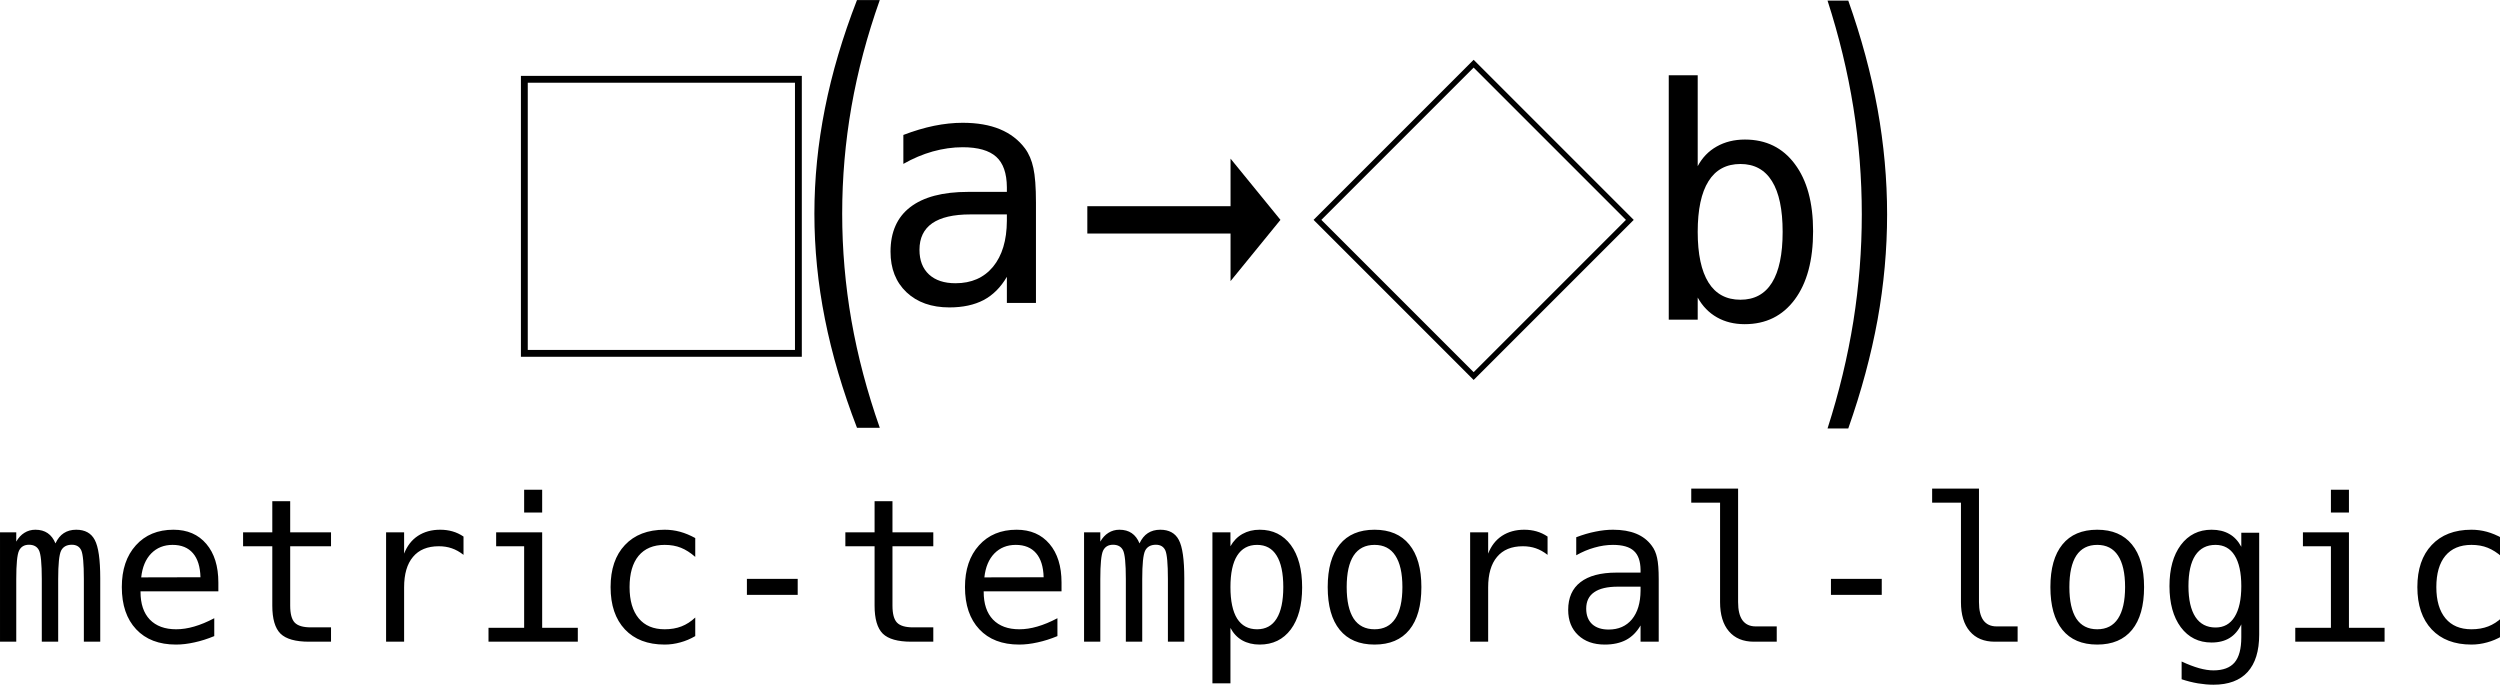
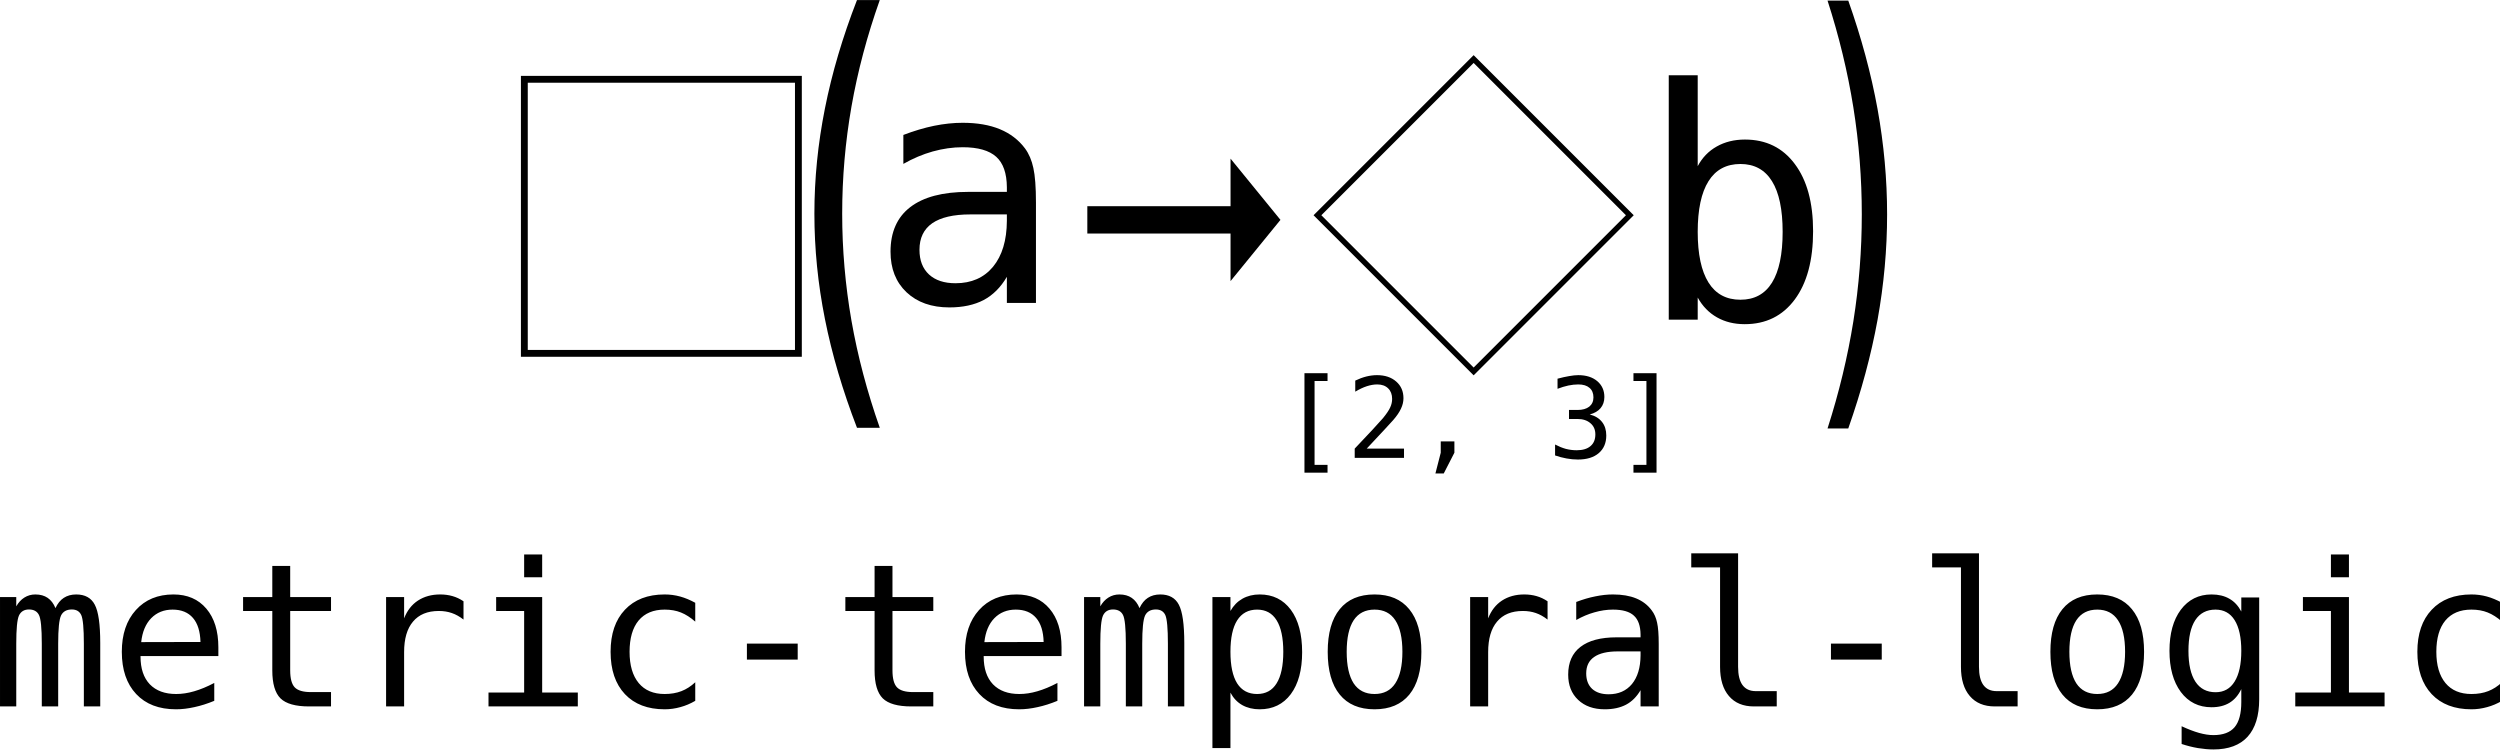
- <svg xmlns="http://www.w3.org/2000/svg" width="286.055mm" height="78.341mm" viewBox="0 0 286.055 78.341" version="1.1" id="svg8">
+ <svg xmlns="http://www.w3.org/2000/svg" width="286.055mm" height="85.749mm" viewBox="0 0 286.055 85.749" version="1.1" id="svg8">
  <defs id="defs2">
    <marker orient="auto" refY="0" refX="0" id="Arrow1Lend" style="overflow:visible">
      <path id="path4635" d="M 0,0 5,-5 -12.5,0 5,5 Z" style="fill:#000000;fill-opacity:1;fill-rule:evenodd;stroke:#000000;stroke-width:1pt;stroke-opacity:1" transform="matrix(-0.8,0,0,-0.8,-10,0)" />
    </marker>
  </defs>
  <g id="layer1" transform="translate(43.00096,-47.78621)">
    <rect style="fill:none;fill-opacity:1;stroke:#000000;stroke-width:0.783;stroke-linecap:butt;stroke-miterlimit:4;stroke-dasharray:none;stroke-dashoffset:0;stroke-opacity:1" id="rect53" width="31.358" height="31.358" x="16.995" y="56.86" />
-     <rect style="fill:none;fill-opacity:1;stroke:#000000;stroke-width:0.631;stroke-linecap:butt;stroke-miterlimit:4;stroke-dasharray:none;stroke-dashoffset:0;stroke-opacity:1" id="rect53-0" width="25.274" height="25.274" x="24.607" y="127.767" transform="rotate(-45)" />
+     <rect style="fill:none;fill-opacity:1;stroke:#000000;stroke-width:0.631;stroke-linecap:butt;stroke-miterlimit:4;stroke-dasharray:none;stroke-dashoffset:0;stroke-opacity:1" id="rect53-0" width="25.274" height="25.274" x="24.982" y="127.392" transform="rotate(-45)" />
    <text xml:space="preserve" style="font-style:normal;font-variant:normal;font-weight:normal;font-stretch:normal;font-size:42.857px;line-height:1.25;font-family:'DejaVu Sans Mono';-inkscape-font-specification:'DejaVu Sans Mono, Normal';font-variant-ligatures:normal;font-variant-caps:normal;font-variant-numeric:normal;font-feature-settings:normal;text-align:start;letter-spacing:0px;word-spacing:0px;writing-mode:lr-tb;text-anchor:start;fill:#000000;fill-opacity:1;stroke:none;stroke-width:3.214" x="55.423" y="69.789" id="text4586" transform="scale(0.7799225,1.282179)">
      <tspan id="tspan4584" x="55.423" y="69.789" style="stroke-width:3.214">(</tspan>
    </text>
    <text xml:space="preserve" style="font-style:normal;font-variant:normal;font-weight:normal;font-stretch:normal;font-size:40.901px;line-height:1.25;font-family:'DejaVu Sans Mono';-inkscape-font-specification:'DejaVu Sans Mono, Normal';font-variant-ligatures:normal;font-variant-caps:normal;font-variant-numeric:normal;font-feature-settings:normal;text-align:start;letter-spacing:0px;word-spacing:0px;writing-mode:lr-tb;text-anchor:start;fill:#000000;fill-opacity:1;stroke:none;stroke-width:3.068" x="-240.838" y="66.669" id="text4586-0" transform="scale(-0.7443283,1.343493)">
      <tspan id="tspan4584-4" x="-240.838" y="66.669" style="stroke-width:3.068">(</tspan>
    </text>
    <text xml:space="preserve" style="font-style:normal;font-variant:normal;font-weight:normal;font-stretch:normal;font-size:36.807px;line-height:1.25;font-family:'DejaVu Sans Mono';-inkscape-font-specification:'DejaVu Sans Mono, Normal';font-variant-ligatures:normal;font-variant-caps:normal;font-variant-numeric:normal;font-feature-settings:normal;text-align:start;letter-spacing:0px;word-spacing:0px;writing-mode:lr-tb;text-anchor:start;fill:#000000;fill-opacity:1;stroke:none;stroke-width:2.761" x="56.504" y="82.446" id="text4608">
      <tspan id="tspan4606" x="56.504" y="82.446" style="stroke-width:2.761">a</tspan>
    </text>
    <text xml:space="preserve" style="font-style:normal;font-variant:normal;font-weight:normal;font-stretch:normal;font-size:36.807px;line-height:1.25;font-family:'DejaVu Sans Mono';-inkscape-font-specification:'DejaVu Sans Mono, Normal';font-variant-ligatures:normal;font-variant-caps:normal;font-variant-numeric:normal;font-feature-settings:normal;text-align:start;letter-spacing:0px;word-spacing:0px;writing-mode:lr-tb;text-anchor:start;fill:#000000;fill-opacity:1;stroke:none;stroke-width:2.761" x="144.471" y="84.363" id="text4608-8">
      <tspan id="tspan4606-3" x="144.471" y="84.363" style="stroke-width:2.761">b</tspan>
    </text>
    <g id="Ebene_1" transform="matrix(-0.02449262,0,0,-0.038419,103.5114,79.95053)">
-       <polygon id="path2050" points="233.178,222.986 233.178,364.719 0,182.359 233.178,0 233.178,141.732 902.25,141.732 902.25,222.986 " />
+       <polygon id="path2050" points="0,182.359 233.178,0 233.178,141.732 902.25,141.732 902.25,222.986 233.178,222.986 233.178,364.719 " />
    </g>
-     <text xml:space="preserve" style="font-style:normal;font-variant:normal;font-weight:normal;font-stretch:normal;font-size:22.892px;line-height:1.25;font-family:'DejaVu Sans Mono';-inkscape-font-specification:'DejaVu Sans Mono, Normal';font-variant-ligatures:normal;font-variant-caps:normal;font-variant-numeric:normal;font-feature-settings:normal;text-align:start;letter-spacing:0px;word-spacing:0px;writing-mode:lr-tb;text-anchor:start;fill:#000000;fill-opacity:1;stroke:none;stroke-width:1.717" x="-44.219" y="121.209" id="text6087">
-       <tspan id="tspan6085" x="-44.219" y="121.209" style="stroke-width:1.717">metric-temporal-logic</tspan>
+     <text xml:space="preserve" style="font-style:normal;font-variant:normal;font-weight:normal;font-stretch:normal;font-size:22.892px;line-height:1.25;font-family:'DejaVu Sans Mono';-inkscape-font-specification:'DejaVu Sans Mono, Normal';font-variant-ligatures:normal;font-variant-caps:normal;font-variant-numeric:normal;font-feature-settings:normal;text-align:start;letter-spacing:0px;word-spacing:0px;writing-mode:lr-tb;text-anchor:start;fill:#000000;fill-opacity:1;stroke:none;stroke-width:1.717" x="-44.219" y="128.617" id="text6087">
+       <tspan id="tspan6085" x="-44.219" y="128.617" style="stroke-width:1.717">metric-temporal-logic</tspan>
+     </text>
+     <text xml:space="preserve" style="font-style:normal;font-variant:normal;font-weight:normal;font-stretch:normal;font-size:12.745px;line-height:1.25;font-family:'DejaVu Sans Mono';-inkscape-font-specification:'DejaVu Sans Mono, Normal';font-variant-ligatures:normal;font-variant-caps:normal;font-variant-numeric:normal;font-feature-settings:normal;text-align:start;letter-spacing:0px;word-spacing:0px;writing-mode:lr-tb;text-anchor:start;fill:#000000;fill-opacity:1;stroke:none;stroke-width:0.956" x="103.384" y="100.179" id="text4016">
+       <tspan id="tspan4014" x="103.384" y="100.179" style="stroke-width:0.956">[2, 3]</tspan>
    </text>
  </g>
</svg>
